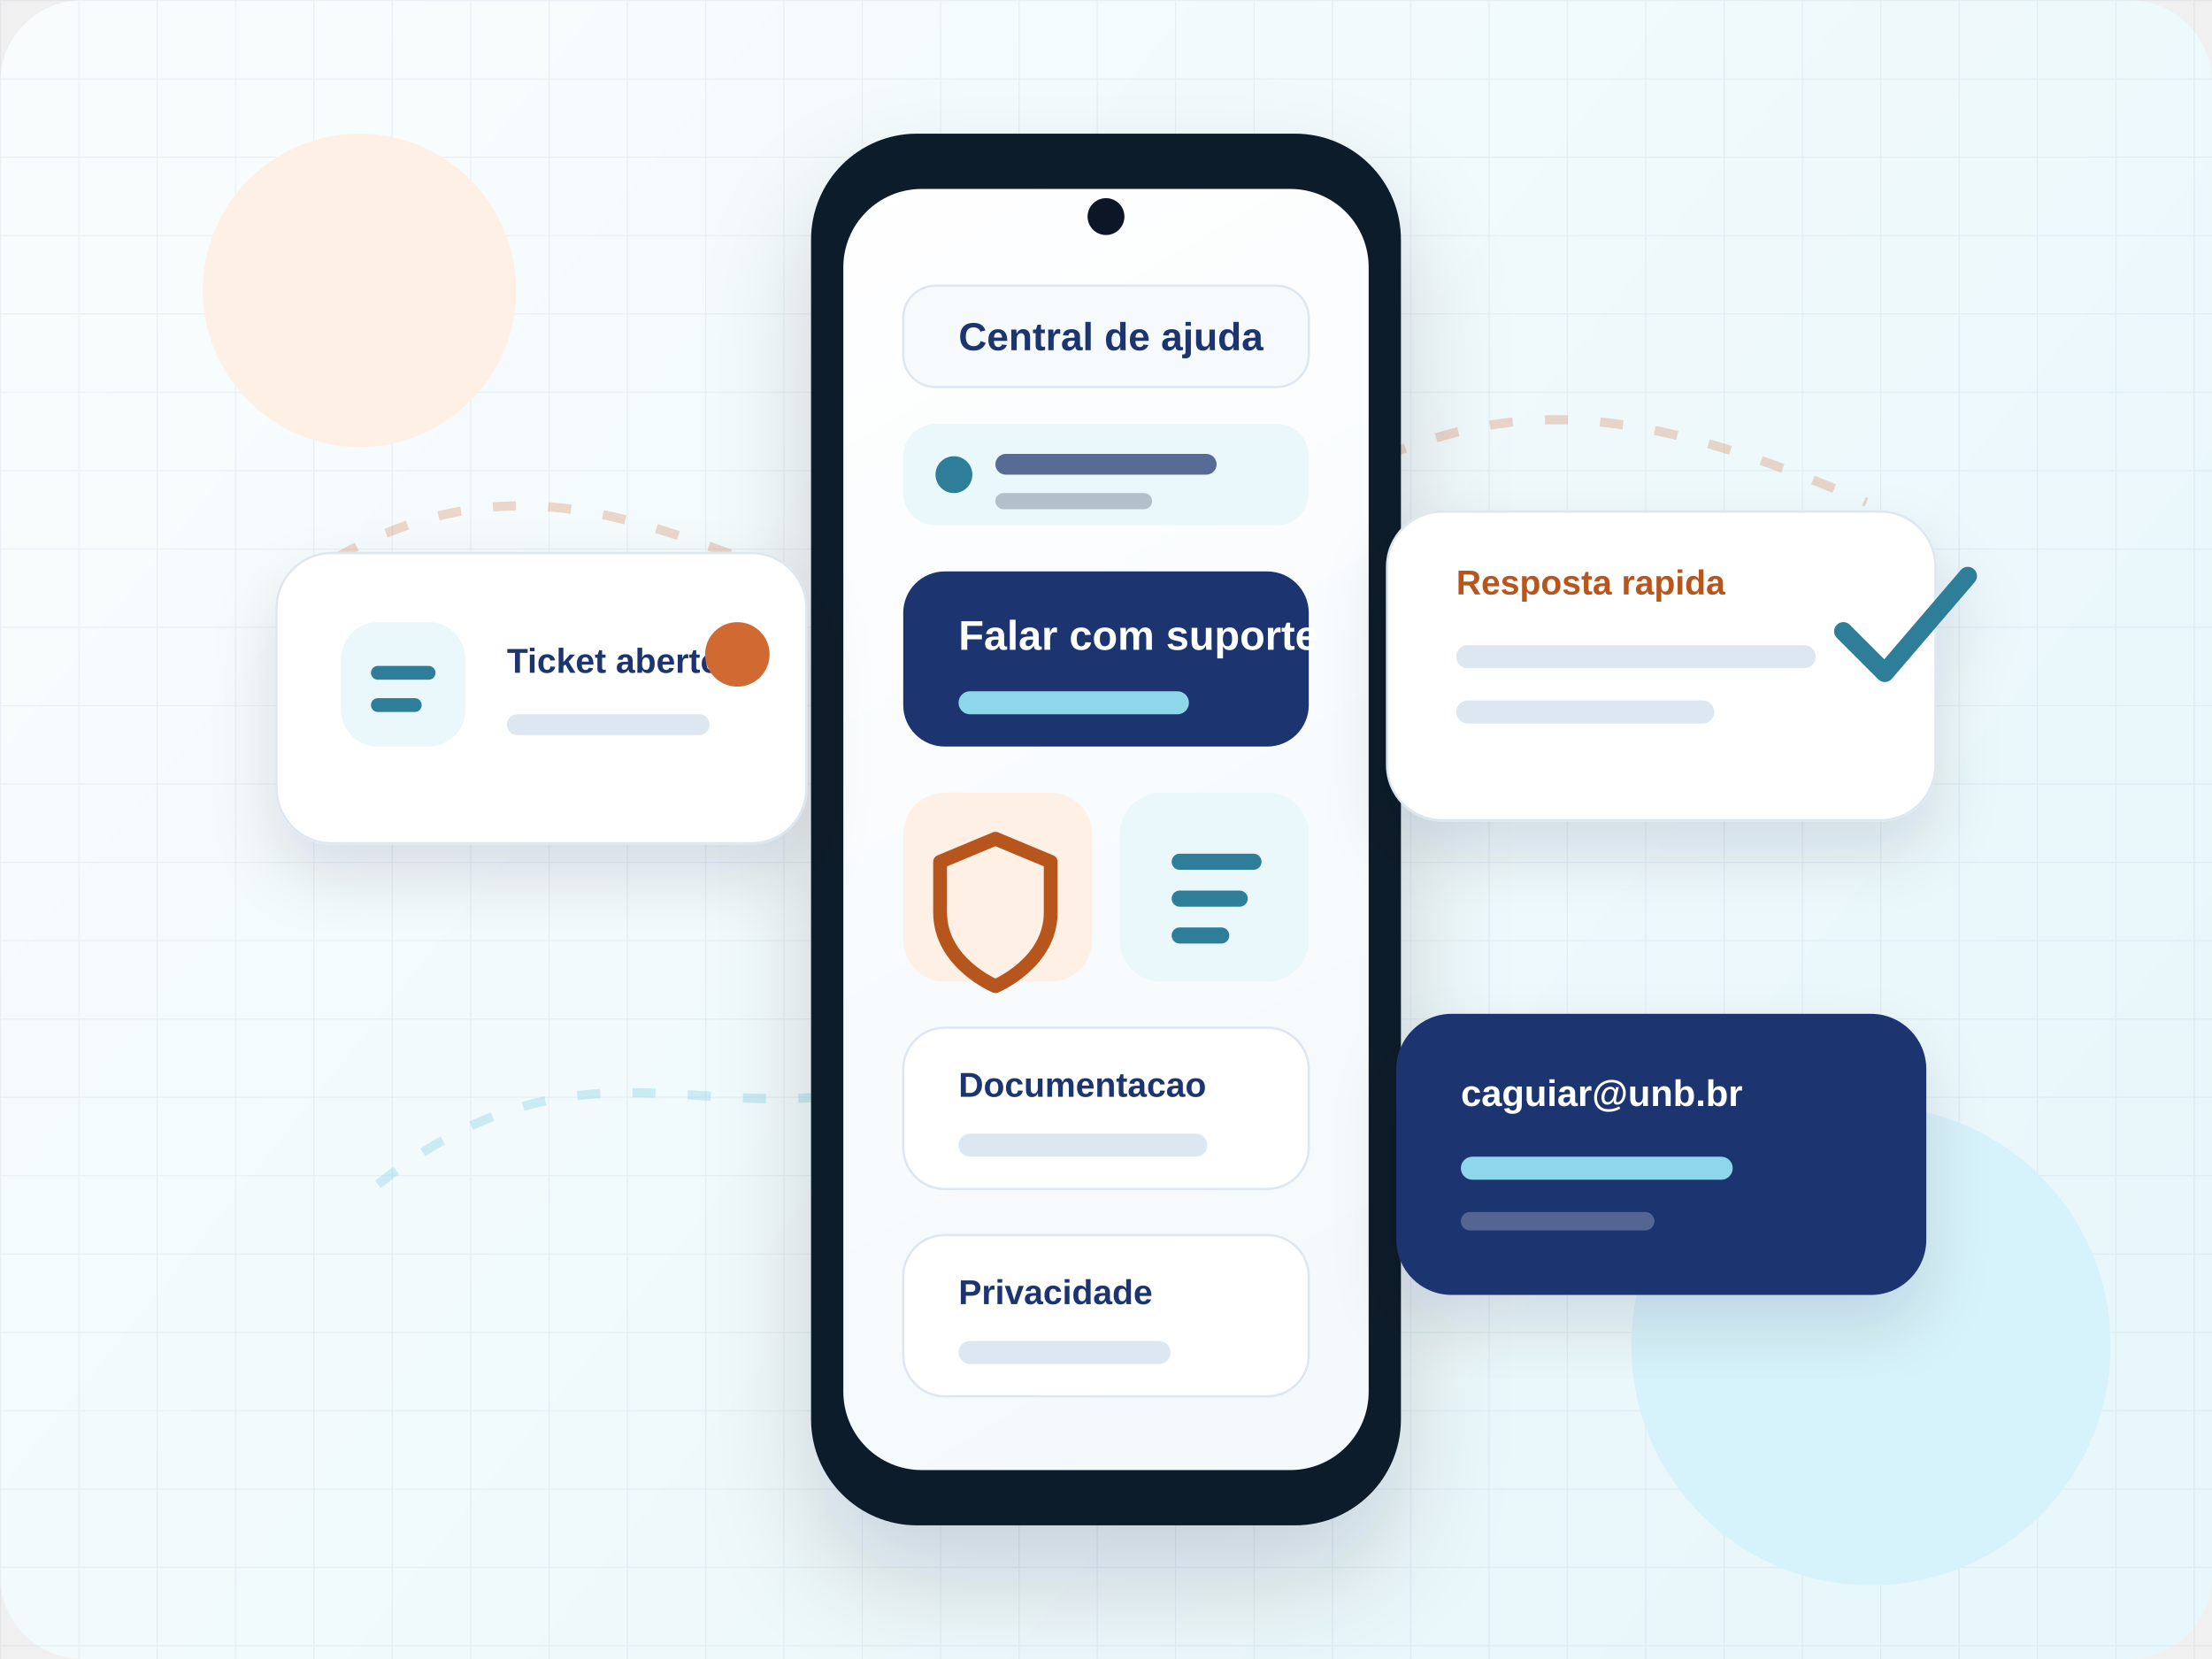
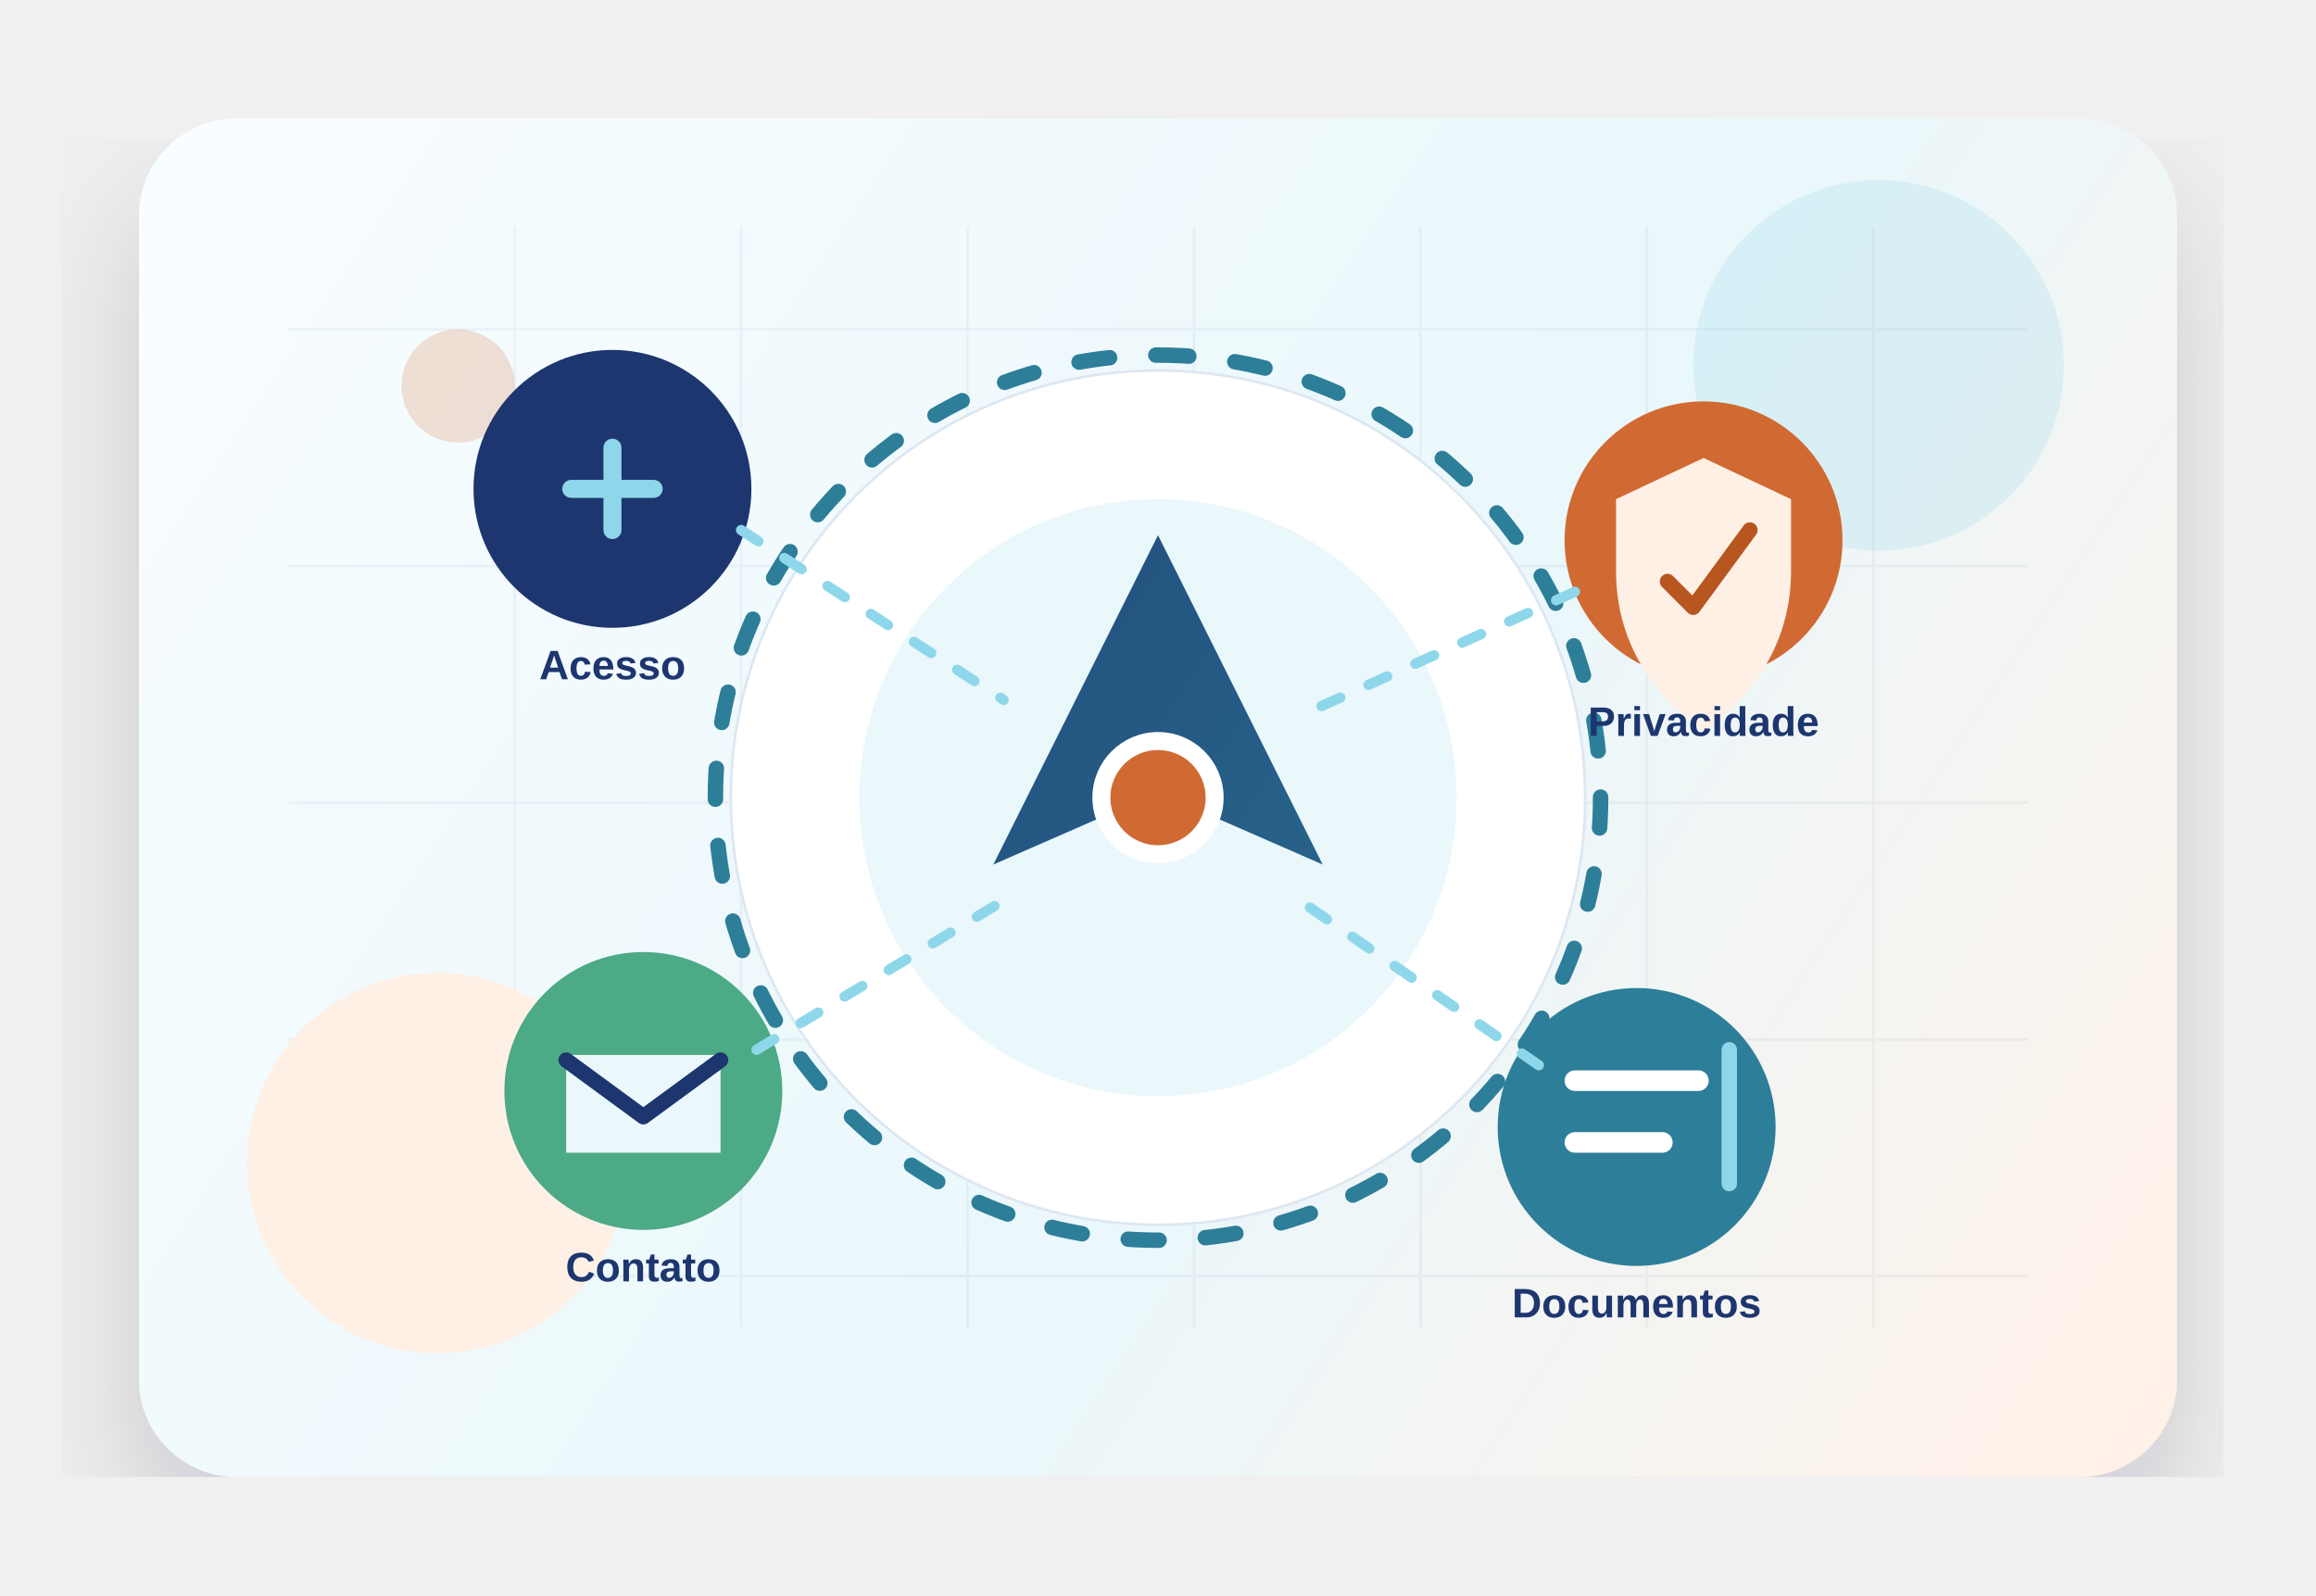
- <svg xmlns="http://www.w3.org/2000/svg" viewBox="0 0 960 720" role="img" aria-labelledby="title desc">
+ <svg xmlns="http://www.w3.org/2000/svg" width="900" height="620" viewBox="0 0 900 620" fill="none" role="img" aria-labelledby="title desc">
  <defs>
-     <linearGradient id="bg" x1="96" x2="852" y1="62" y2="668" gradientUnits="userSpaceOnUse">
-       <stop stop-color="#F8FCFD" />
-       <stop offset="1" stop-color="#E8F7FB" />
+     <linearGradient id="bg" x1="82" y1="64" x2="830" y2="560" gradientUnits="userSpaceOnUse">
+       <stop stop-color="#F8FDFF" />
+       <stop offset=".58" stop-color="#EAF7FB" />
+       <stop offset="1" stop-color="#FFF1E8" />
    </linearGradient>
-     <linearGradient id="phone" x1="320" x2="660" y1="72" y2="650" gradientUnits="userSpaceOnUse">
-       <stop stop-color="#FFFFFF" />
-       <stop offset="1" stop-color="#F2F8FC" />
+     <linearGradient id="navy" x1="178" y1="108" x2="720" y2="480" gradientUnits="userSpaceOnUse">
+       <stop stop-color="#1D366F" />
+       <stop offset="1" stop-color="#2D7E99" />
    </linearGradient>
-     <filter id="shadow" x="-25%" y="-20%" width="150%" height="150%">
-       <feDropShadow dx="0" dy="24" stdDeviation="24" flood-color="#0E1A2B" flood-opacity=".16" />
-     </filter>
-     <filter id="soft" x="-30%" y="-30%" width="160%" height="160%">
-       <feDropShadow dx="0" dy="14" stdDeviation="14" flood-color="#0E1A2B" flood-opacity=".12" />
+     <filter id="shadow" x="24" y="26" width="840" height="548" color-interpolation-filters="sRGB" filterUnits="userSpaceOnUse">
+       <feDropShadow dx="0" dy="28" stdDeviation="26" flood-color="#0E1A2B" flood-opacity=".17" />
    </filter>
    <style>
-       .float-a{animation:floatA 6s ease-in-out infinite;transform-origin:center}
-       .float-b{animation:floatB 7s ease-in-out infinite;transform-origin:center}
-       .pulse{animation:pulse 2.8s ease-in-out infinite;transform-origin:center}
-       .route{stroke-dasharray:10 14;animation:route 12s linear infinite}
-       .bar{animation:bar 4.8s ease-in-out infinite;transform-origin:left}
-       @keyframes floatA{0%,100%{transform:translateY(0)}50%{transform:translateY(-12px)}}
-       @keyframes floatB{0%,100%{transform:translateY(0) translateX(0)}50%{transform:translateY(10px) translateX(-8px)}}
-       @keyframes pulse{0%,100%{opacity:.52;transform:scale(.94)}50%{opacity:1;transform:scale(1.08)}}
-       @keyframes route{to{stroke-dashoffset:-220}}
-       @keyframes bar{0%,100%{transform:scaleX(.42)}50%{transform:scaleX(1)}}
-       @media (prefers-reduced-motion:reduce){.float-a,.float-b,.pulse,.route,.bar{animation:none}}
+       .ring{stroke-dasharray:12 18;animation:ring 18s linear infinite}
+       .float{animation:float 5.8s ease-in-out infinite;transform-origin:center}
+       .f2{animation-delay:.8s}.f3{animation-delay:1.6s}.f4{animation-delay:2.4s}
+       @keyframes ring{to{stroke-dashoffset:-320}}
+       @keyframes float{0%,100%{transform:translateY(0)}50%{transform:translateY(-9px)}}
+       @media (prefers-reduced-motion:reduce){.ring,.float{animation:none}}
    </style>
  </defs>
-   <rect width="960" height="720" rx="36" fill="url(#bg)" />
-   <path d="M0 0h960v720H0z" fill="url(#grid)" />
-   <circle cx="156" cy="126" r="68" fill="#FFF0E6" />
-   <circle cx="812" cy="584" r="104" fill="#D6F2FA" />
-   <path class="route" d="M164 514C278 424 334 530 468 430S656 260 806 336" fill="none" stroke="#8ED7EA" stroke-width="4" opacity=".42" />
-   <path class="route" d="M146 242C280 166 358 312 488 252S650 148 810 218" fill="none" stroke="#D06A32" stroke-width="4" opacity=".26" />
-   <g filter="url(#shadow)">
-     <rect x="352" y="58" width="256" height="604" rx="46" fill="#0E1A2B" />
-     <rect x="366" y="82" width="228" height="556" rx="34" fill="url(#phone)" />
-     <circle cx="480" cy="94" r="8" fill="#101827" />
-     <rect x="392" y="124" width="176" height="44" rx="14" fill="#F7FAFC" stroke="#DDE7F1" />
-     <text x="416" y="152" font-family="Lexend, Arial" font-size="17" font-weight="800" fill="#1D366F">Central de ajuda</text>
-     <rect x="392" y="184" width="176" height="44" rx="14" fill="#EAF7FB" />
-     <circle cx="414" cy="206" r="8" fill="#2D7E99" />
-     <rect x="432" y="197" width="96" height="9" rx="4.5" fill="#1D366F" opacity=".72" />
-     <rect x="432" y="214" width="68" height="7" rx="3.5" fill="#42566A" opacity=".34" />
-     <rect x="392" y="248" width="176" height="76" rx="18" fill="#1D366F" />
-     <text x="416" y="282" font-family="Lexend, Arial" font-size="18" font-weight="800" fill="#FFFFFF">Falar com suporte</text>
-     <rect x="416" y="300" width="100" height="10" rx="5" fill="#8ED7EA" class="bar" />
-     <rect x="392" y="344" width="82" height="82" rx="18" fill="#FFF0E6" />
-     <path d="M432 364l24 10v22c0 22-24 32-24 32s-24-10-24-32v-22l24-10z" fill="none" stroke="#B7561F" stroke-width="6" stroke-linejoin="round" />
-     <rect x="486" y="344" width="82" height="82" rx="18" fill="#EAF7FB" />
-     <path d="M512 374h32M512 390h26M512 406h18" stroke="#2D7E99" stroke-width="7" stroke-linecap="round" />
-     <rect x="392" y="446" width="176" height="70" rx="18" fill="#FFFFFF" stroke="#DDE7F1" />
-     <text x="416" y="476" font-family="Lexend, Arial" font-size="15" font-weight="800" fill="#1D366F">Documentacao</text>
-     <rect x="416" y="492" width="108" height="10" rx="5" fill="#DDE7F1" />
-     <rect x="392" y="536" width="176" height="70" rx="18" fill="#FFFFFF" stroke="#DDE7F1" />
-     <text x="416" y="566" font-family="Lexend, Arial" font-size="15" font-weight="800" fill="#1D366F">Privacidade</text>
-     <rect x="416" y="582" width="92" height="10" rx="5" fill="#DDE7F1" />
+   <rect x="54" y="46" width="792" height="528" rx="38" fill="url(#bg)" filter="url(#shadow)" />
+   <path d="M112 128h676M112 220h676M112 312h676M112 404h676M112 496h676M200 88v428M288 88v428M376 88v428M464 88v428M552 88v428M640 88v428M728 88v428" stroke="#1D366F" stroke-opacity=".05" />
+   <circle cx="730" cy="142" r="72" fill="#8ED7EA" opacity=".22" />
+   <circle cx="170" cy="452" r="74" fill="#FFF0E6" />
+   <circle cx="178" cy="150" r="22" fill="#D06A32" opacity=".2" />
+   <circle cx="450" cy="310" r="166" fill="white" stroke="#DDE7F1" />
+   <circle cx="450" cy="310" r="116" fill="#EAF7FB" />
+   <path class="ring" d="M450 138a172 172 0 1 1 0 344a172 172 0 0 1 0-344Z" stroke="#2D7E99" stroke-width="6" stroke-linecap="round" />
+   <path d="M450 208 514 336l-64-28-64 28 64-128Z" fill="url(#navy)" />
+   <circle cx="450" cy="310" r="22" fill="#D06A32" stroke="white" stroke-width="7" />
+   <g class="float">
+     <circle cx="238" cy="190" r="54" fill="#1D366F" />
+     <path d="M222 190h32m-16-16v32" stroke="#8ED7EA" stroke-width="7" stroke-linecap="round" />
+     <text x="238" y="264" text-anchor="middle" fill="#1D366F" font-family="Lexend, Arial, sans-serif" font-size="16" font-weight="900">Acesso</text>
  </g>
-   <g class="float-a" filter="url(#soft)">
-     <rect x="120" y="240" width="230" height="126" rx="24" fill="#FFFFFF" stroke="#DDE7F1" />
-     <rect x="148" y="270" width="54" height="54" rx="16" fill="#EAF7FB" />
-     <path d="M164 292h22M164 306h16" stroke="#2D7E99" stroke-width="6" stroke-linecap="round" />
-     <text x="220" y="292" font-family="Lexend, Arial" font-size="15" font-weight="800" fill="#1D366F">Ticket aberto</text>
-     <rect x="220" y="310" width="88" height="9" rx="4.5" fill="#DDE7F1" />
-     <circle class="pulse" cx="320" cy="284" r="14" fill="#D06A32" />
+   <g class="float f2">
+     <circle cx="662" cy="210" r="54" fill="#D06A32" />
+     <path d="M662 178 696 194v28c0 34-22 54-34 62-12-8-34-28-34-62v-28l34-16Z" fill="#FFF0E6" />
+     <path d="m648 226 10 10 22-30" stroke="#B7561F" stroke-width="6" stroke-linecap="round" stroke-linejoin="round" />
+     <text x="662" y="286" text-anchor="middle" fill="#1D366F" font-family="Lexend, Arial, sans-serif" font-size="16" font-weight="900">Privacidade</text>
  </g>
-   <g class="float-b" filter="url(#soft)">
-     <rect x="602" y="222" width="238" height="134" rx="24" fill="#FFFFFF" stroke="#DDE7F1" />
-     <text x="632" y="258" font-family="Lexend, Arial" font-size="15" font-weight="800" fill="#B7561F">Resposta rapida</text>
-     <rect x="632" y="280" width="156" height="10" rx="5" fill="#DDE7F1" />
-     <rect x="632" y="304" width="112" height="10" rx="5" fill="#DDE7F1" />
-     <path d="M800 274l18 18 36-42" fill="none" stroke="#2D7E99" stroke-width="8" stroke-linecap="round" stroke-linejoin="round" />
+   <g class="float f3">
+     <circle cx="636" cy="438" r="54" fill="#2D7E99" />
+     <path d="M612 420h48M612 444h34" stroke="white" stroke-width="8" stroke-linecap="round" />
+     <path d="M672 408v52" stroke="#8ED7EA" stroke-width="6" stroke-linecap="round" />
+     <text x="636" y="512" text-anchor="middle" fill="#1D366F" font-family="Lexend, Arial, sans-serif" font-size="16" font-weight="900">Documentos</text>
  </g>
-   <g class="float-a" filter="url(#soft)">
-     <rect x="606" y="440" width="230" height="122" rx="24" fill="#1D366F" />
-     <text x="634" y="480" font-family="Lexend, Arial" font-size="16" font-weight="800" fill="#FFFFFF">caguiar@unb.br</text>
-     <rect x="634" y="502" width="118" height="10" rx="5" fill="#8ED7EA" />
-     <rect x="634" y="526" width="84" height="8" rx="4" fill="#FFFFFF" opacity=".24" />
+   <g class="float f4">
+     <circle cx="250" cy="424" r="54" fill="#4DAA86" />
+     <path d="M220 410h60v38h-60z" fill="#EAF7FB" />
+     <path d="m220 412 30 22 30-22" stroke="#1D366F" stroke-width="6" stroke-linecap="round" stroke-linejoin="round" />
+     <text x="250" y="498" text-anchor="middle" fill="#1D366F" font-family="Lexend, Arial, sans-serif" font-size="16" font-weight="900">Contato</text>
  </g>
-   <defs>
-     <pattern id="grid" width="34" height="34" patternUnits="userSpaceOnUse">
-       <path d="M34 0H0V34" fill="none" stroke="#1D366F" stroke-opacity=".055" />
-     </pattern>
-   </defs>
+   <path d="M288 206 390 272M612 230 510 276M598 414 508 352M294 408 390 350" stroke="#8ED7EA" stroke-width="4" stroke-linecap="round" stroke-dasharray="8 12" />
</svg>
